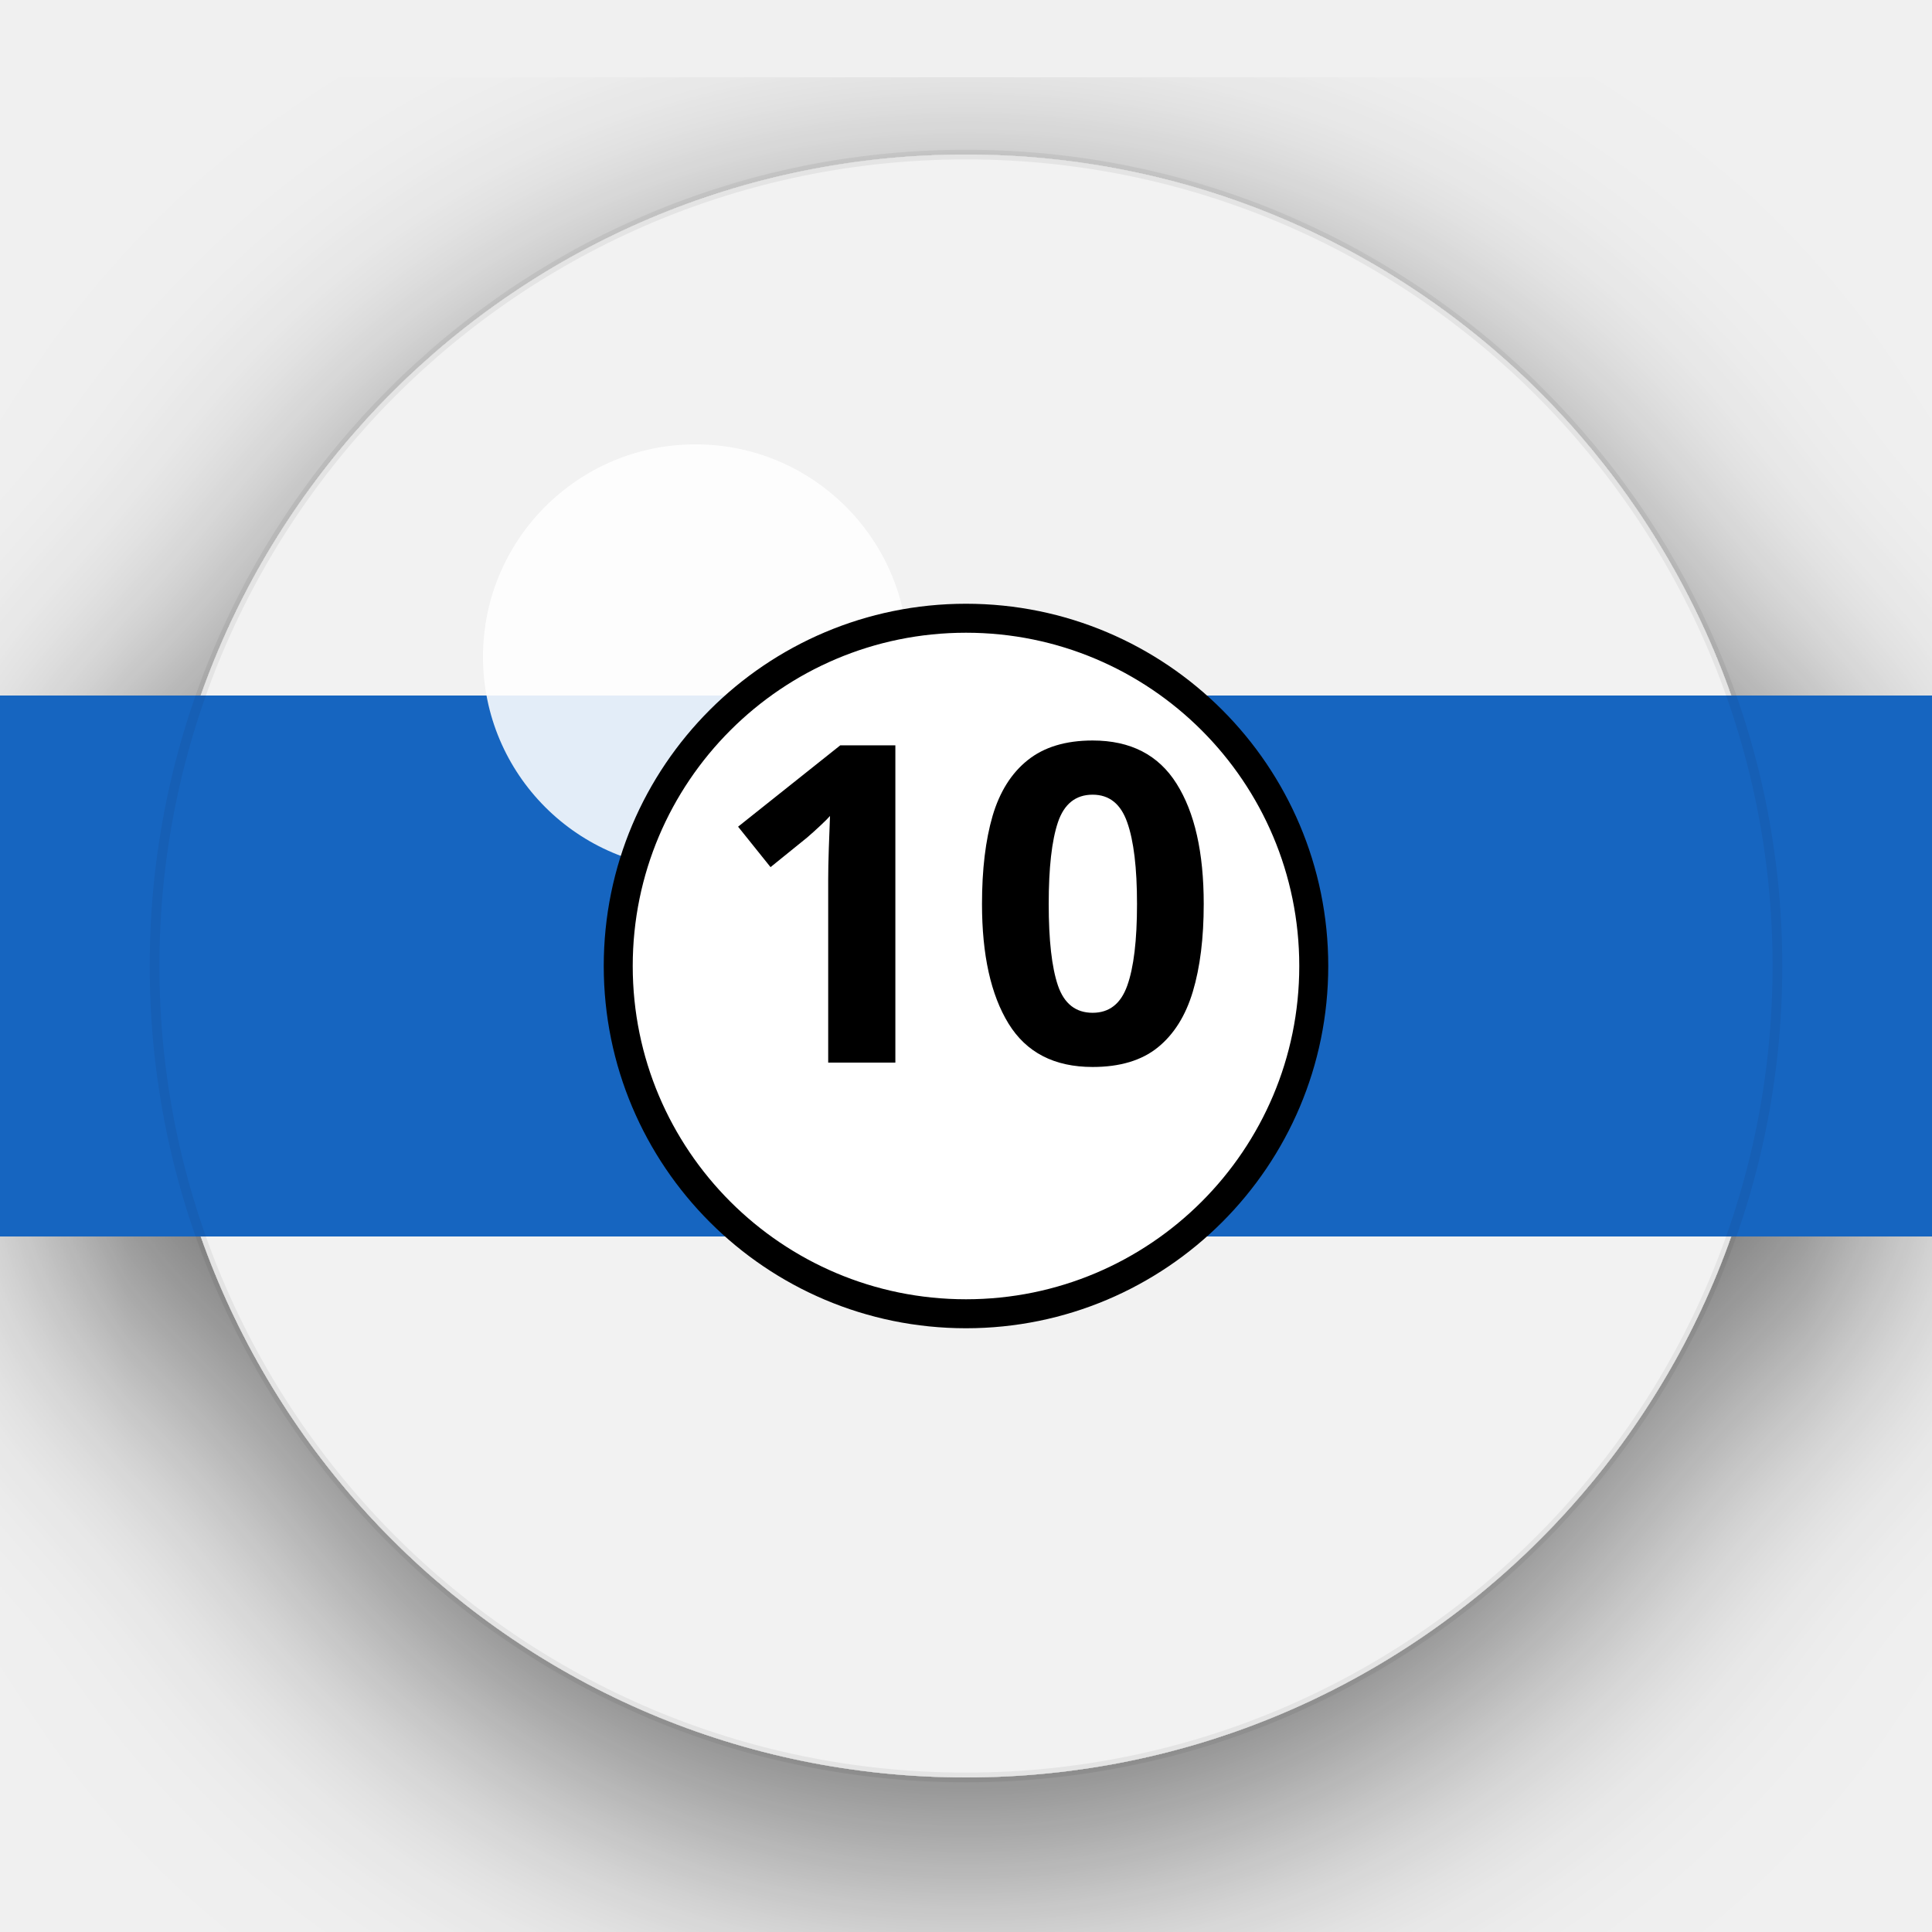
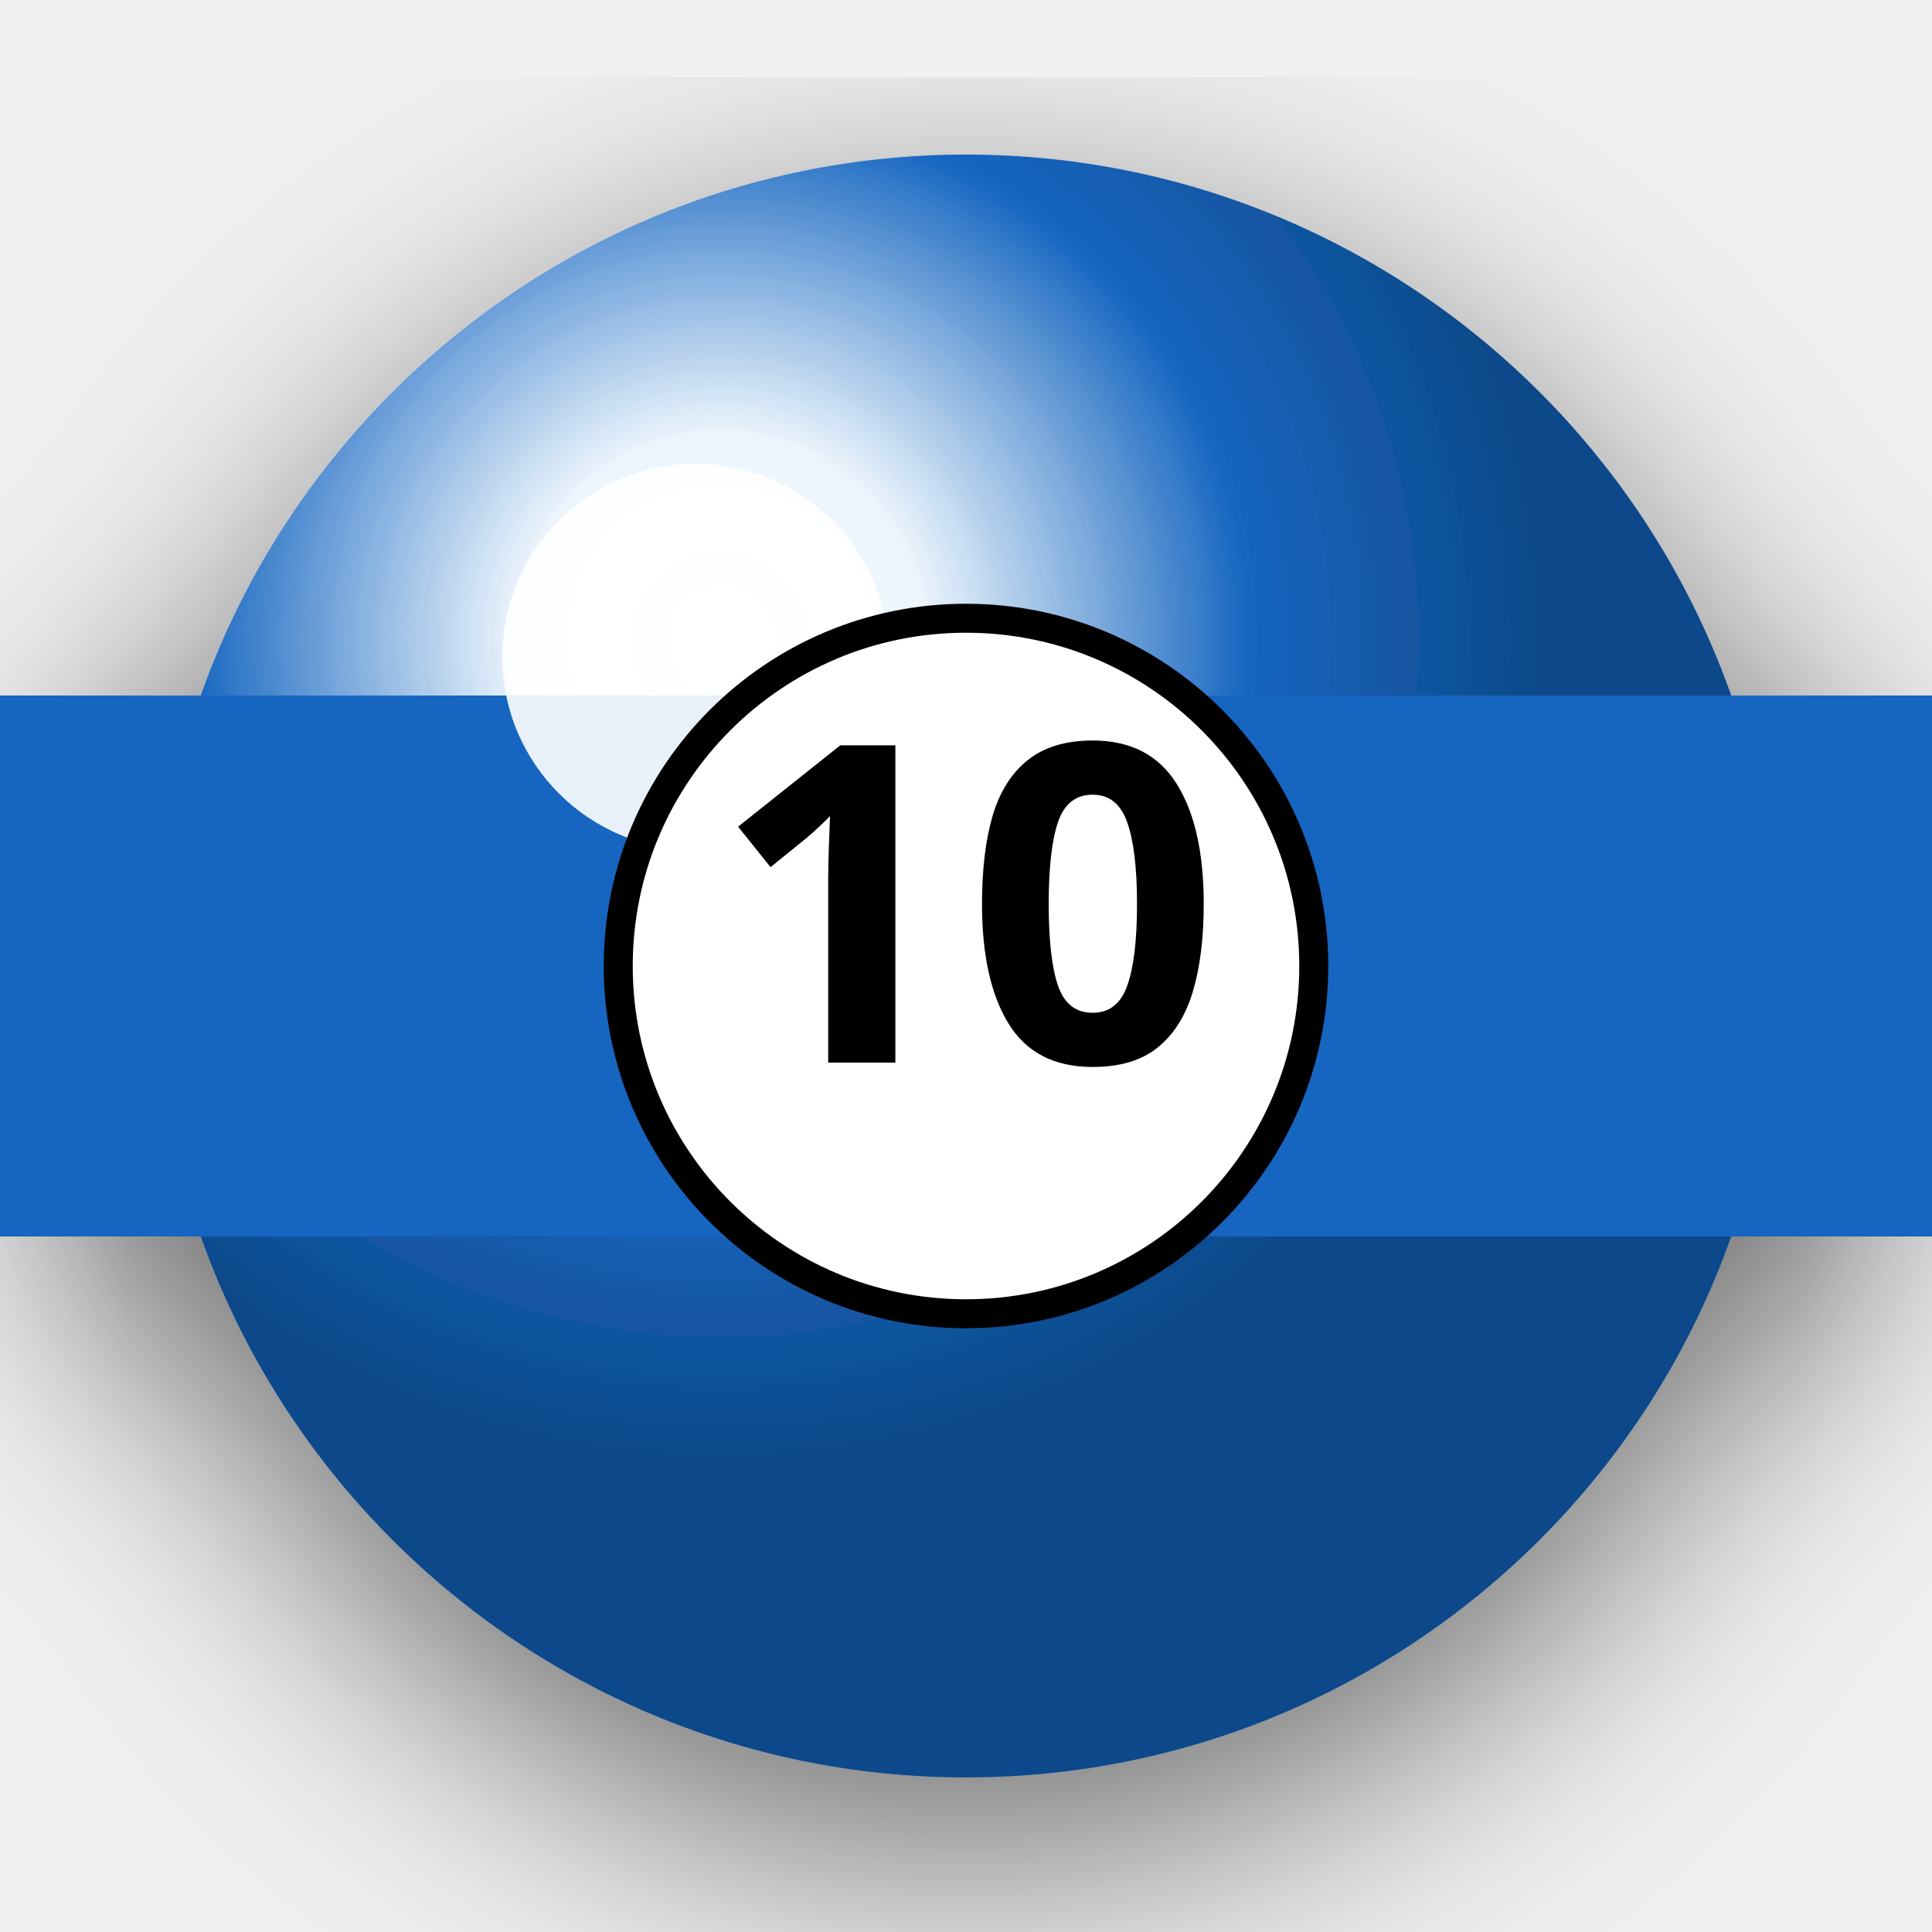
<svg xmlns="http://www.w3.org/2000/svg" viewBox="0 0 200 200">
  <defs>
    <filter id="sh10">
      <feDropShadow dx="0" dy="8" stdDeviation="14" flood-color="#000" flood-opacity="0.55" />
    </filter>
  </defs>
+   <defs>
+     <radialGradient id="base10" cx="35%" cy="30%">
+       <stop offset="0%" stop-color="#ffffff" stop-opacity="1" />
+       <stop offset="25%" stop-color="#eef7ff" stop-opacity="0.95" />
+       <stop offset="65%" stop-color="#1565c0" stop-opacity="1" />
+       <stop offset="100%" stop-color="#0f4a8a" stop-opacity="1" />
+     </radialGradient>
+   </defs>
  <g filter="url(#sh10)">
-     <circle cx="100" cy="100" r="84" fill="#f2f2f2" />
-     <rect x="0" y="72" width="200" height="56" fill="#1565c0" rx="0" ry="0" />
-     <circle cx="100" cy="100" r="84" fill="none" stroke="rgba(0,0,0,0.06)" />
-     <circle cx="72" cy="68" r="22" fill="rgba(255,255,255,0.88)" />
+     <circle cx="100" cy="100" r="84" fill="url(#base10)" />
+     <rect x="0" y="72" width="200" height="56" fill="#1565c0" />
+     <circle cx="72" cy="68" r="20" fill="rgba(255,255,255,0.9)" />
  </g>
  <g>
    <circle cx="100" cy="100" r="36" fill="#ffffff" stroke="#000" stroke-width="3" />
    <text x="100" y="110" font-family="Verdana" font-weight="700" font-size="46" text-anchor="middle" fill="#000">10</text>
  </g>
</svg>
